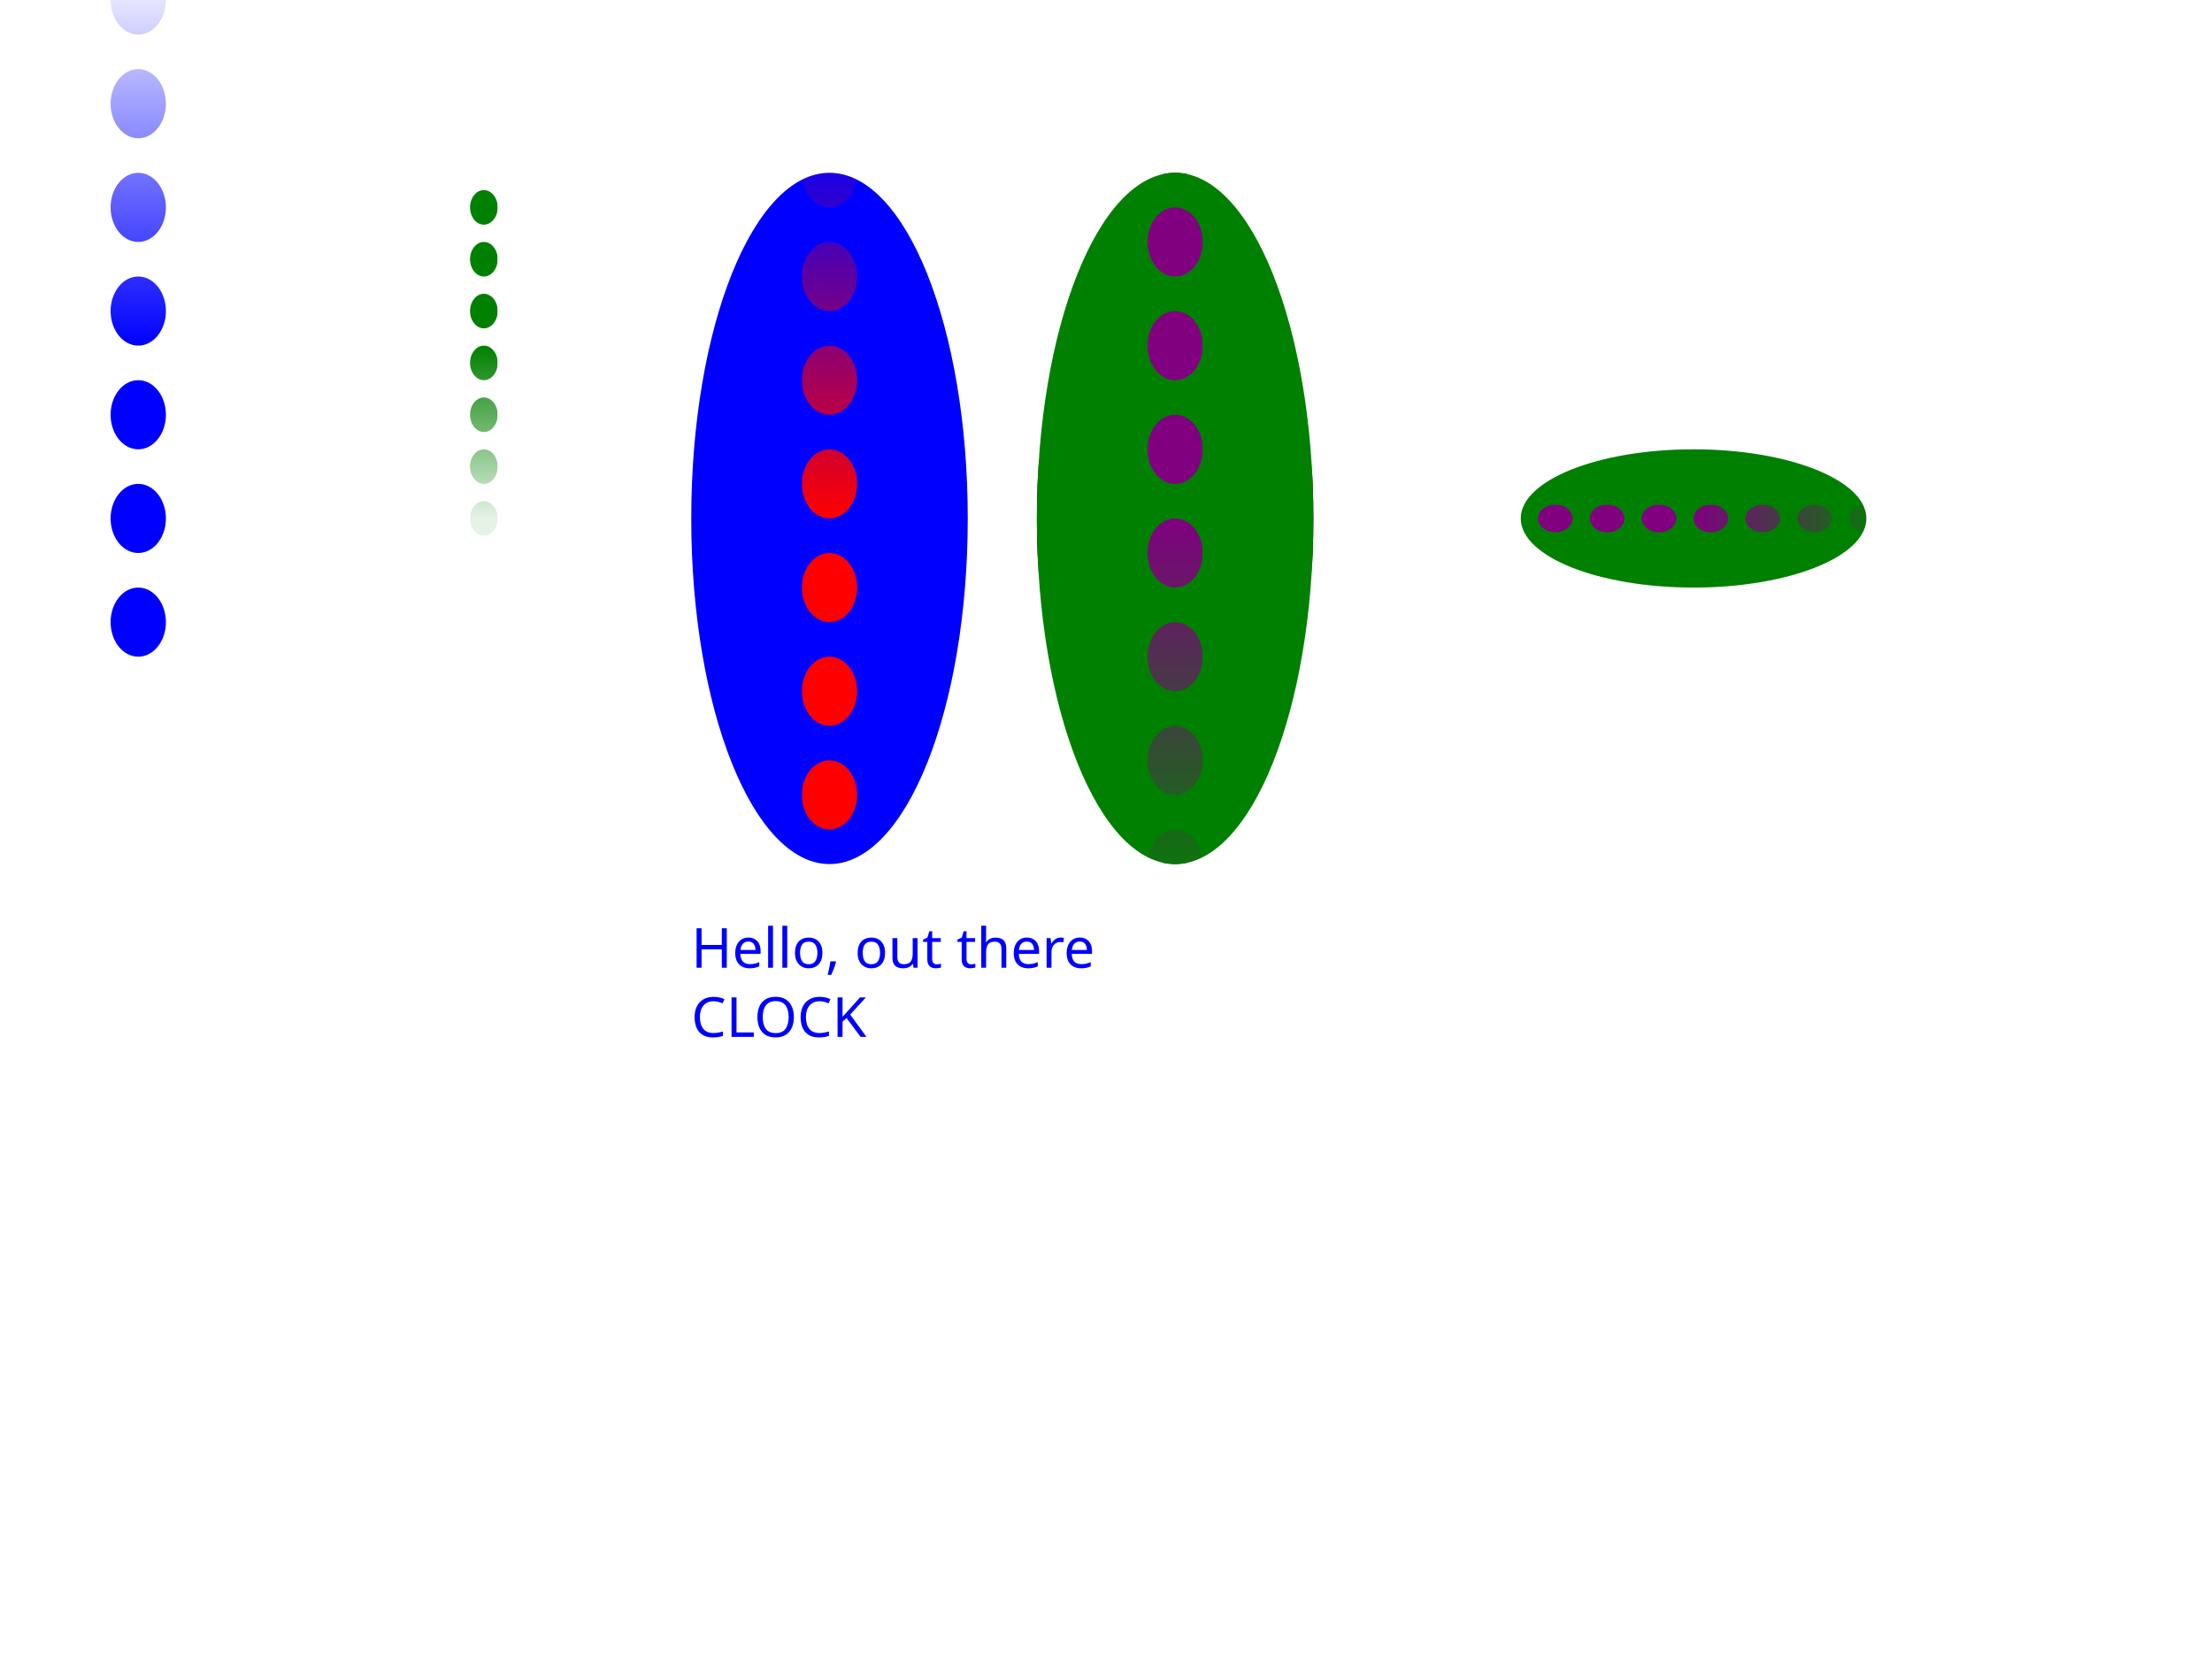
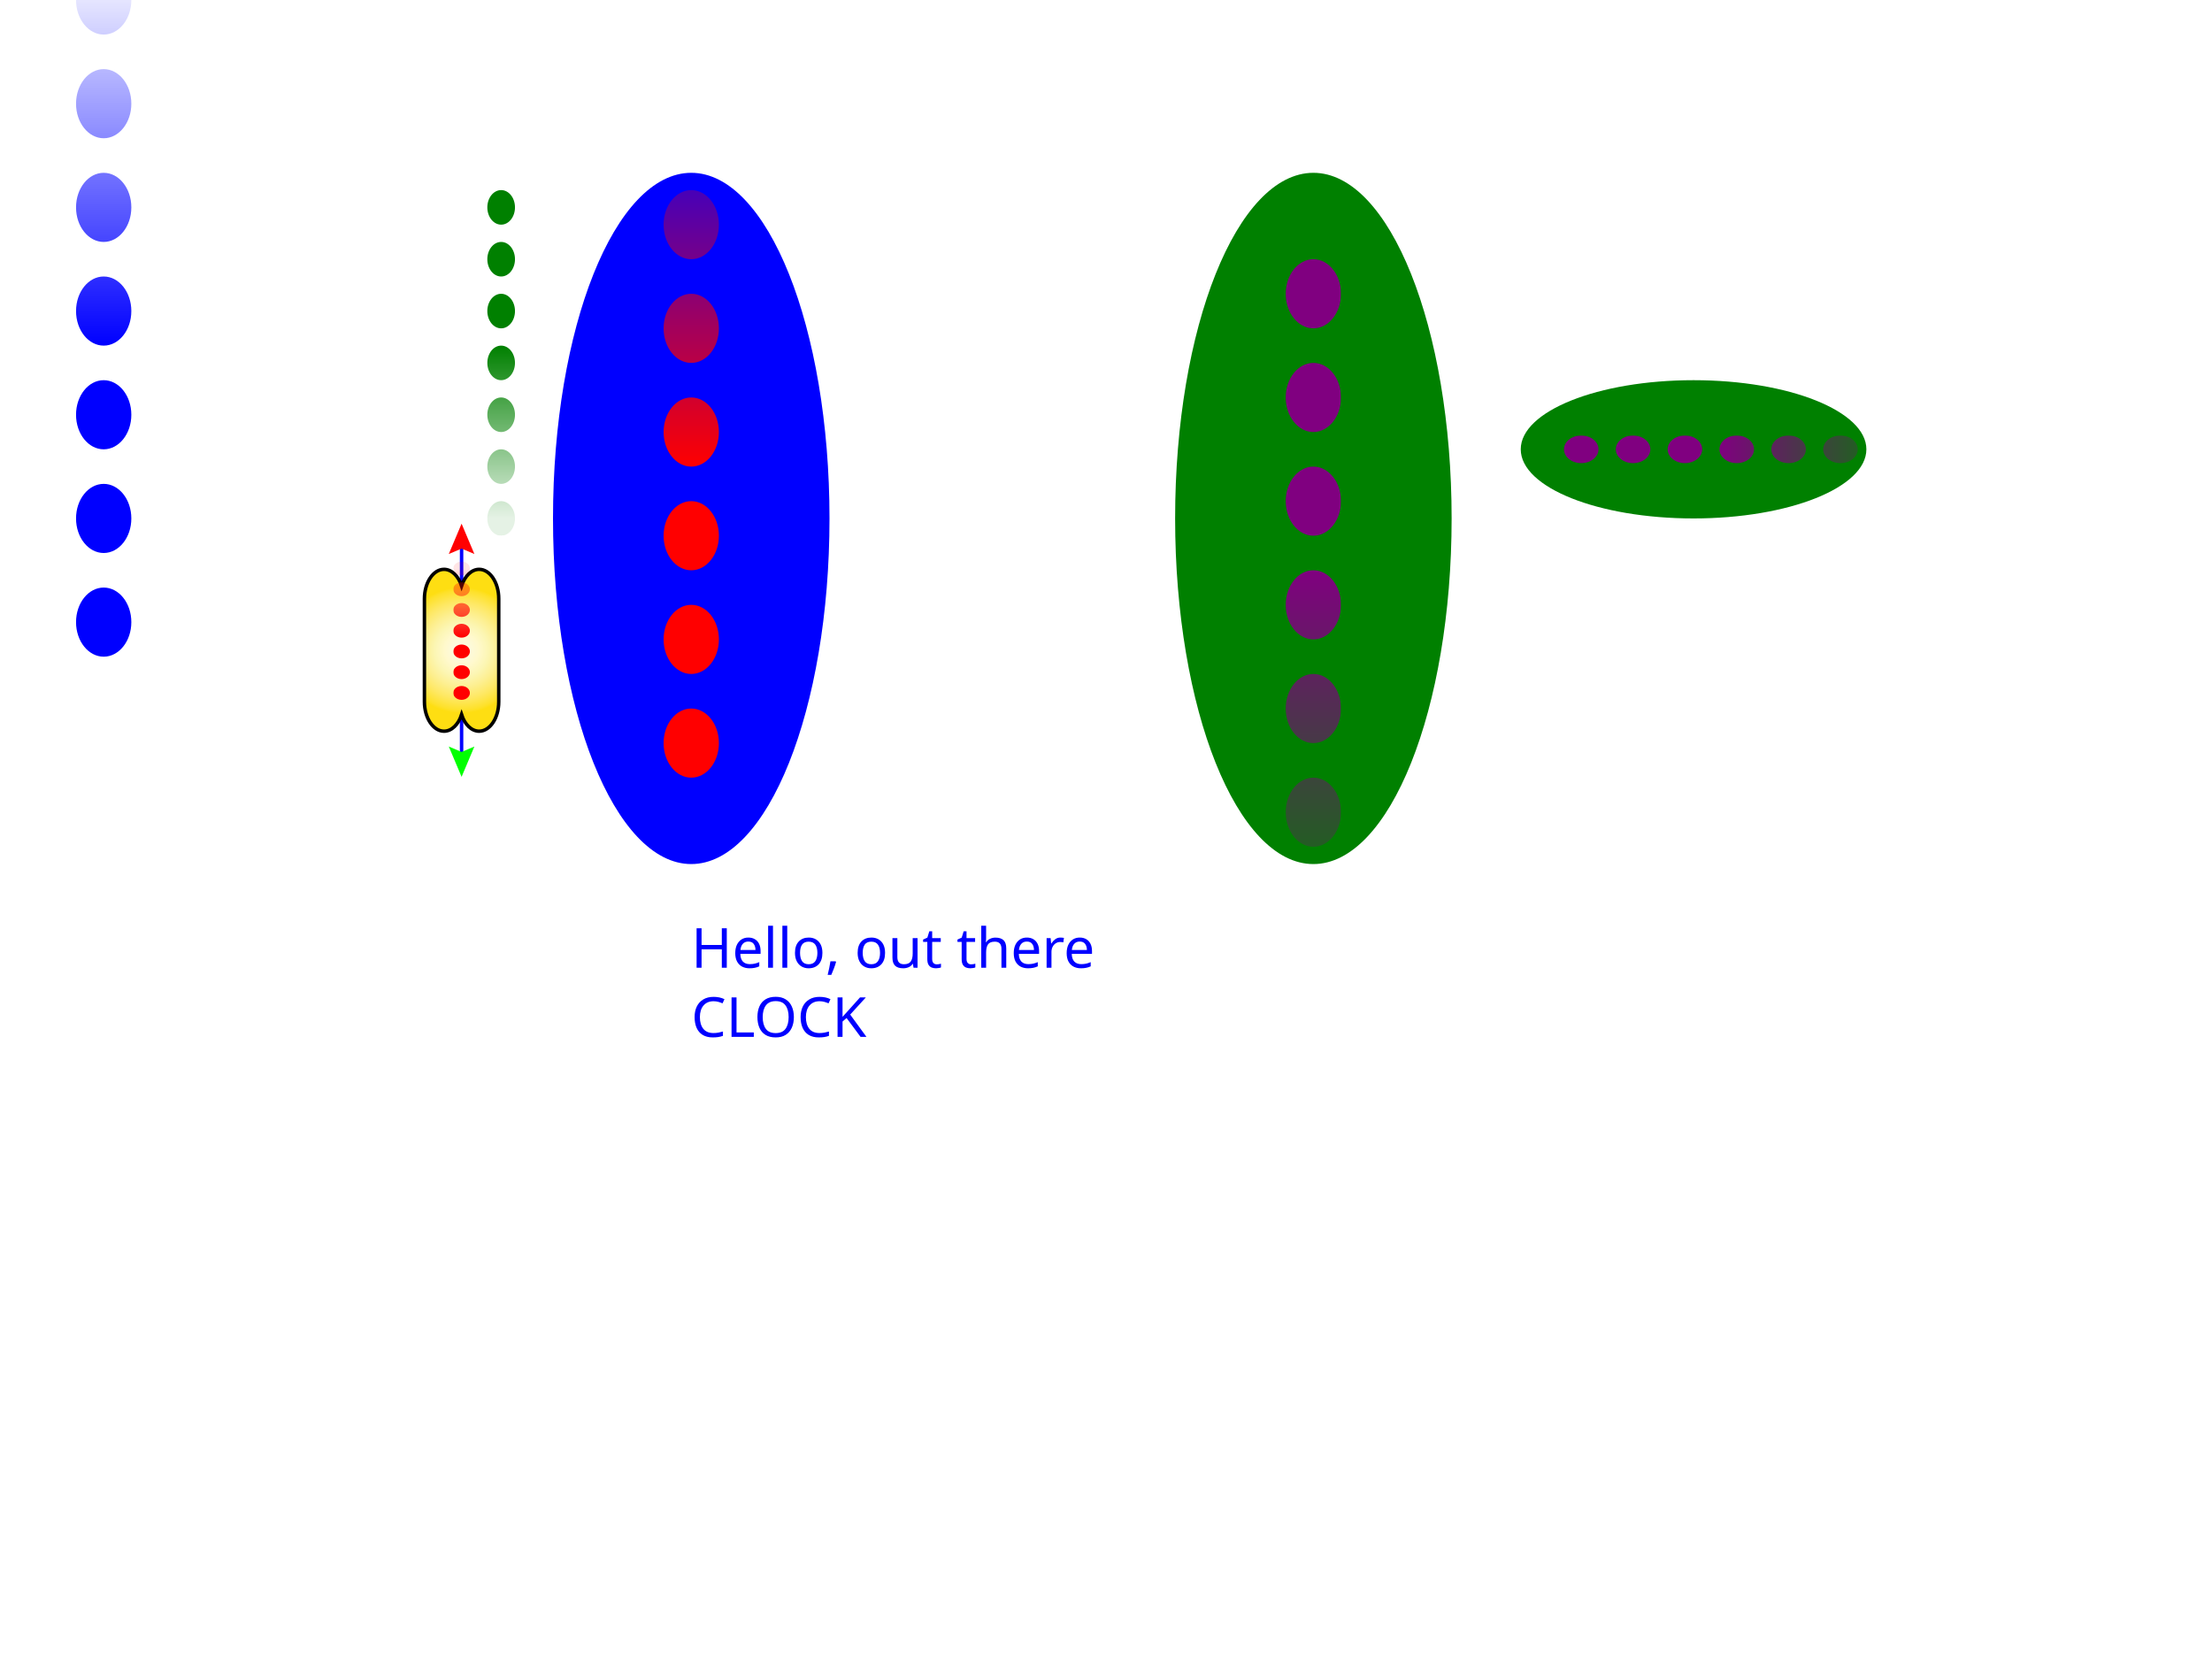
<svg xmlns="http://www.w3.org/2000/svg" xmlns:xlink="http://www.w3.org/1999/xlink" width="640" height="480">
  <g>
    <defs>
      <g id="IonCurrent">
-         <ellipse cx="10" cy="0" rx="8" ry="10" />
-         <ellipse cx="10" cy="30" rx="8" ry="10" />
-         <ellipse cx="10" cy="60" rx="8" ry="10" />
-         <ellipse cx="10" cy="90" rx="8" ry="10" />
-         <ellipse cx="10" cy="120" rx="8" ry="10" />
-         <ellipse cx="10" cy="150" rx="8" ry="10" />
-         <ellipse cx="10" cy="180" rx="8" ry="10" />
-       </g>
-       <g id="OneCurrent">
-         <ellipse cx="10" cy="-10" rx="8" ry="30" />
-         <ellipse cx="10" cy="210" rx="8" ry="30" />
+         <ellipse cy="0" rx="8" ry="10" />
+         <ellipse cy="30" rx="8" ry="10" />
+         <ellipse cy="60" rx="8" ry="10" />
+         <ellipse cy="90" rx="8" ry="10" />
+         <ellipse cy="120" rx="8" ry="10" />
+         <ellipse cy="150" rx="8" ry="10" />
+         <ellipse cy="180" rx="8" ry="10" />
      </g>
      <linearGradient x1="0" x2="0" y1="0" y2="200" gradientUnits="userSpaceOnUse" id="IonMaskGradient">
        <stop offset="0" stop-color="white" stop-opacity="0.1" />
        <stop offset="0.5" stop-color="white" stop-opacity="1" />
        <stop offset="1" stop-color="white" stop-opacity="1" />
      </linearGradient>
      <mask width="20" height="200" x="0" y="0" maskmaskUnits="userSpaceOnUse" id="IonMask">
-         <ellipse cx="10" cy="100" rx="40" ry="110" fill="url(#IonMaskGradient)" />
+         <ellipse cy="100" rx="40" ry="110" fill="url(#IonMaskGradient)" />
      </mask>
      <clipPath id="IonMaskClipPath">
-         <ellipse cx="40" cy="100" rx="40" ry="100" />
+         <ellipse cy="100" rx="40" ry="100" />
      </clipPath>
      <g id="IonChannelA">
        <g transform="translate(30, 0)" mask="url(#IonMask)">
          <use xlink:href="#IonCurrent">
            <animateTransform attributeName="transform" attributeType="XML" type="translate" from="0 0" to="0 30" dur="0.5s" repeatCount="indefinite" />
          </use>
        </g>
      </g>
-       <g id="IonChannelB">
-         <g transform="translate(30, 0)" mask="url(#IonMask)">
-           <use xlink:href="#OneCurrent" />
-         </g>
-       </g>
      <g id="IonChannelC">
-         <g transform="translate(30, 15)" mask="url(#IonMask)">
+         <g mask="url(#IonMask)">
          <use xlink:href="#IonCurrent" />
        </g>
      </g>
    </defs>
    <use xlink:href="#IonChannelA" fill="blue" />
    <use xlink:href="#IonChannelA" fill="green" transform="rotate(180 80 75) scale(0.5)" />
    <g transform="translate(200, 50)" clip-path="url(#IonMaskClipPath)">
-       <ellipse cx="40" cy="100" rx="40" ry="100" fill="blue" />
+       <ellipse cy="100" rx="40" ry="100" fill="blue" />
      <use xlink:href="#IonChannelC" fill="red" x="0" y="-15" id="test_js" />
    </g>
    <text x="200" y="280" font-family="Verdana" font-size="16" fill="blue" id="value">
    Hello, out there
  </text>
    <text x="200" y="300" font-family="Verdana" font-size="16" fill="blue" id="clock">
    CLOCK
  </text>
    <g transform="translate(300, 50) rotate(180 40 100)" clip-path="url(#IonMaskClipPath)">
-       <rect x="0" y="0" width="80" height="200" fill="none" stroke="black" />
-       <ellipse cx="40" cy="100" rx="40" ry="100" fill="green" />
+       <ellipse cy="100" rx="40" ry="100" fill="green" />
      <use xlink:href="#IonChannelC" fill="purple" x="0" y="-15">
        <animateTransform attributeName="transform" attributeType="XML" type="translate" from="0 0" to="0 30" dur="0.5s" repeatCount="indefinite" />
      </use>
    </g>
    <g transform="translate(400, 70) rotate(90 40 100) scale(0.5)" clip-path="url(#IonMaskClipPath)">
-       <ellipse cx="40" cy="100" rx="40" ry="110" fill="green" />
+       <ellipse cy="100" rx="40" ry="110" fill="green" />
      <use xlink:href="#IonChannelC" fill="purple" x="0" y="-15">
        <animateTransform attributeName="transform" attributeType="XML" type="translate" from="0 0" to="0 30" dur="0.1s" repeatCount="indefinite" />
      </use>
    </g>
  </g>
+   <g id="i_Leak">
+     <g>
+       <line fill="none" stroke="#0101FF" x1="133.551" y1="218.801" x2="133.551" y2="157.485" />
+       <polygon fill="#FF0101" points="137.255,160.293 133.551,158.721 129.846,160.293 133.551,151.516    " />
+       <polygon fill="#01FF01" points="129.848,215.992 133.551,217.565 137.255,215.992 133.551,224.77    " />
+     </g>
+     <g>
+       <g>
+         <radialGradient id="SVGID_3_" cx="140.131" cy="188.143" r="18.219" gradientTransform="matrix(1 0 0 1 -6.5791 0)" gradientUnits="userSpaceOnUse">
+           <stop offset="0" style="stop-color:#FBFAE2" />
+           <stop offset="0.12" style="stop-color:#FCFADD" />
+           <stop offset="0.266" style="stop-color:#FFF9CD" />
+           <stop offset="0.425" style="stop-color:#FCF6B4" />
+           <stop offset="0.594" style="stop-color:#FDEF90" />
+           <stop offset="0.771" style="stop-color:#FEE863" />
+           <stop offset="0.951" style="stop-color:#FEE12A" />
+           <stop offset="1" style="stop-color:#FEDE12" />
+         </radialGradient>
+         <path fill="url(#SVGID_3_)" d="M138.634,164.727c-2.227,0-4.158,1.957-5.083,4.777c-0.926-2.82-2.857-4.777-5.082-4.777      c-3.117,0-5.668,3.826-5.668,8.504v29.824c0,4.678,2.551,8.504,5.668,8.504c2.225,0,4.156-1.957,5.082-4.777      c0.924,2.82,2.856,4.777,5.083,4.777c3.117,0,5.668-3.826,5.668-8.504v-29.824C144.302,168.553,141.751,164.727,138.634,164.727      z" />
+       </g>
+       <g>
+         <path id="i_Leak_path1" fill="none" stroke="#010101" d="M138.634,164.727c-2.227,0-4.158,1.957-5.083,4.777      c-0.926-2.82-2.857-4.777-5.082-4.777c-3.117,0-5.668,3.826-5.668,8.504v29.824c0,4.678,2.551,8.504,5.668,8.504      c2.225,0,4.156-1.957,5.082-4.777c0.924,2.82,2.856,4.777,5.083,4.777c3.117,0,5.668-3.826,5.668-8.504v-29.824      C144.302,168.553,141.751,164.727,138.634,164.727z" />
+       </g>
+     </g>
+     <g transform="translate(133.551, 167.485) scale(0.3, 0.2)">
+       <use xlink:href="#IonChannelC" fill="red" x="0" y="-15" id="i_leak_channel" />
+     </g>
+   </g>
</svg>
